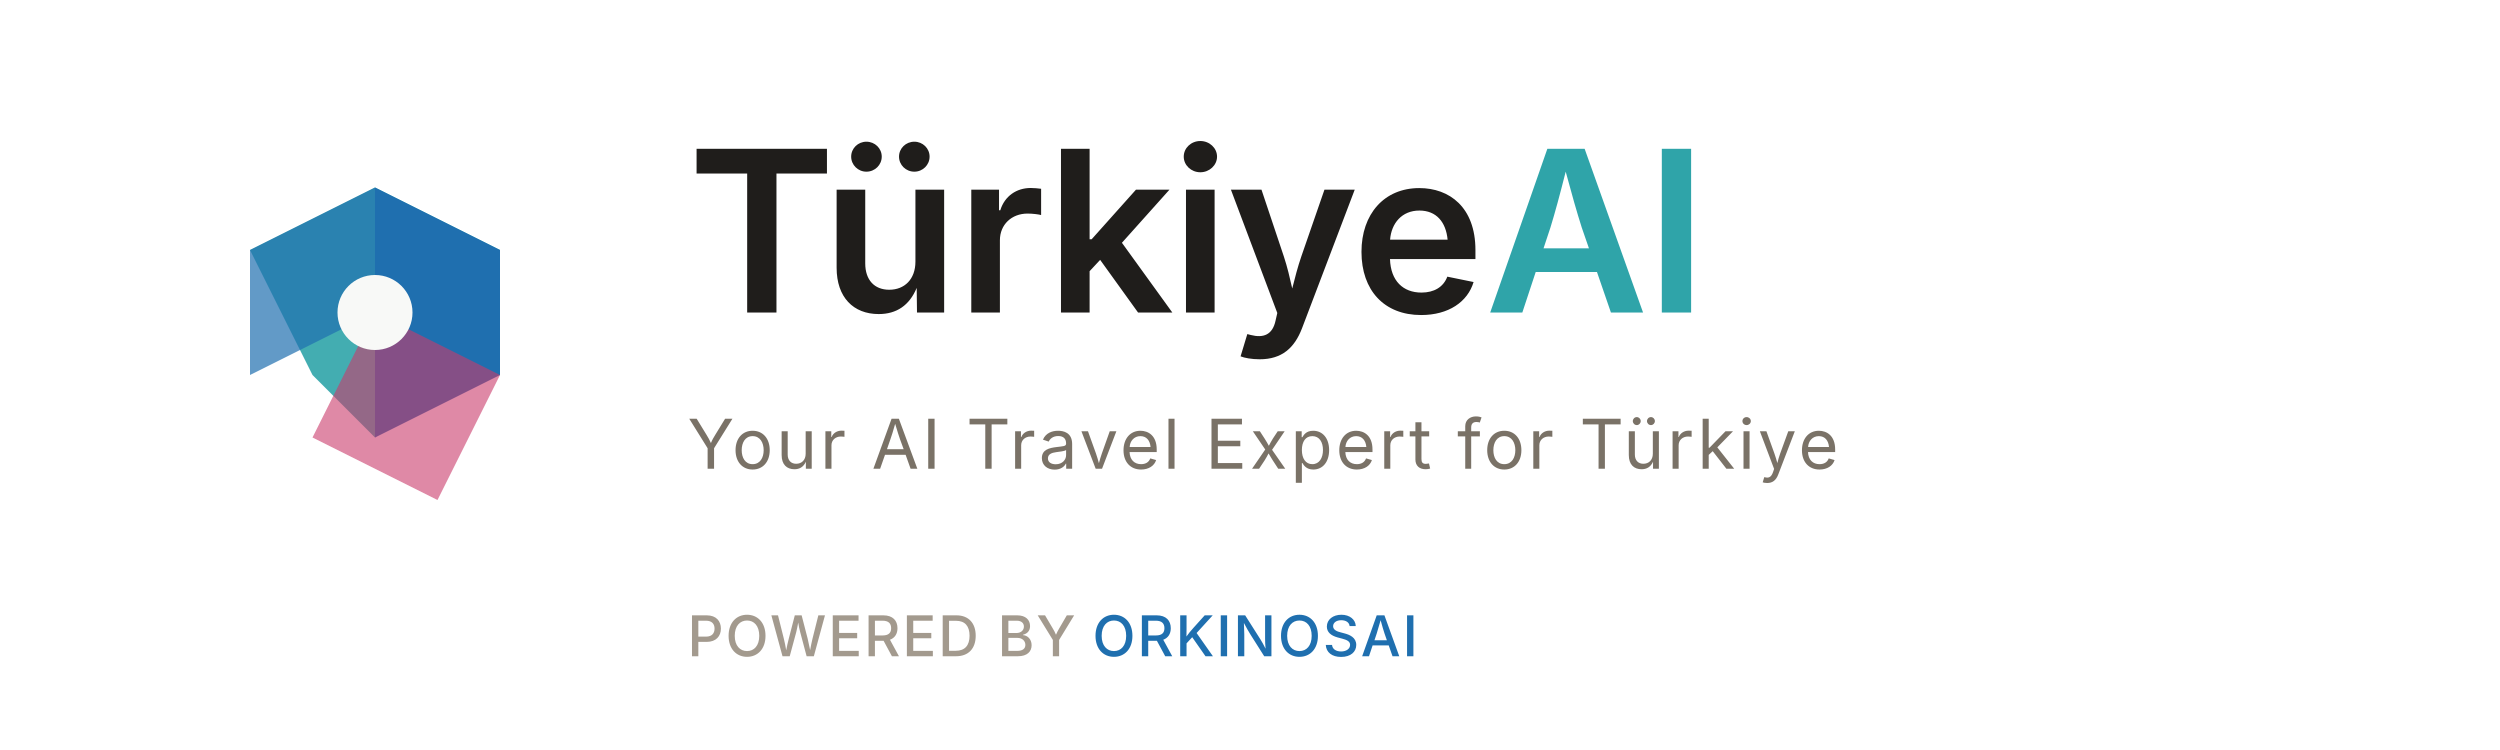
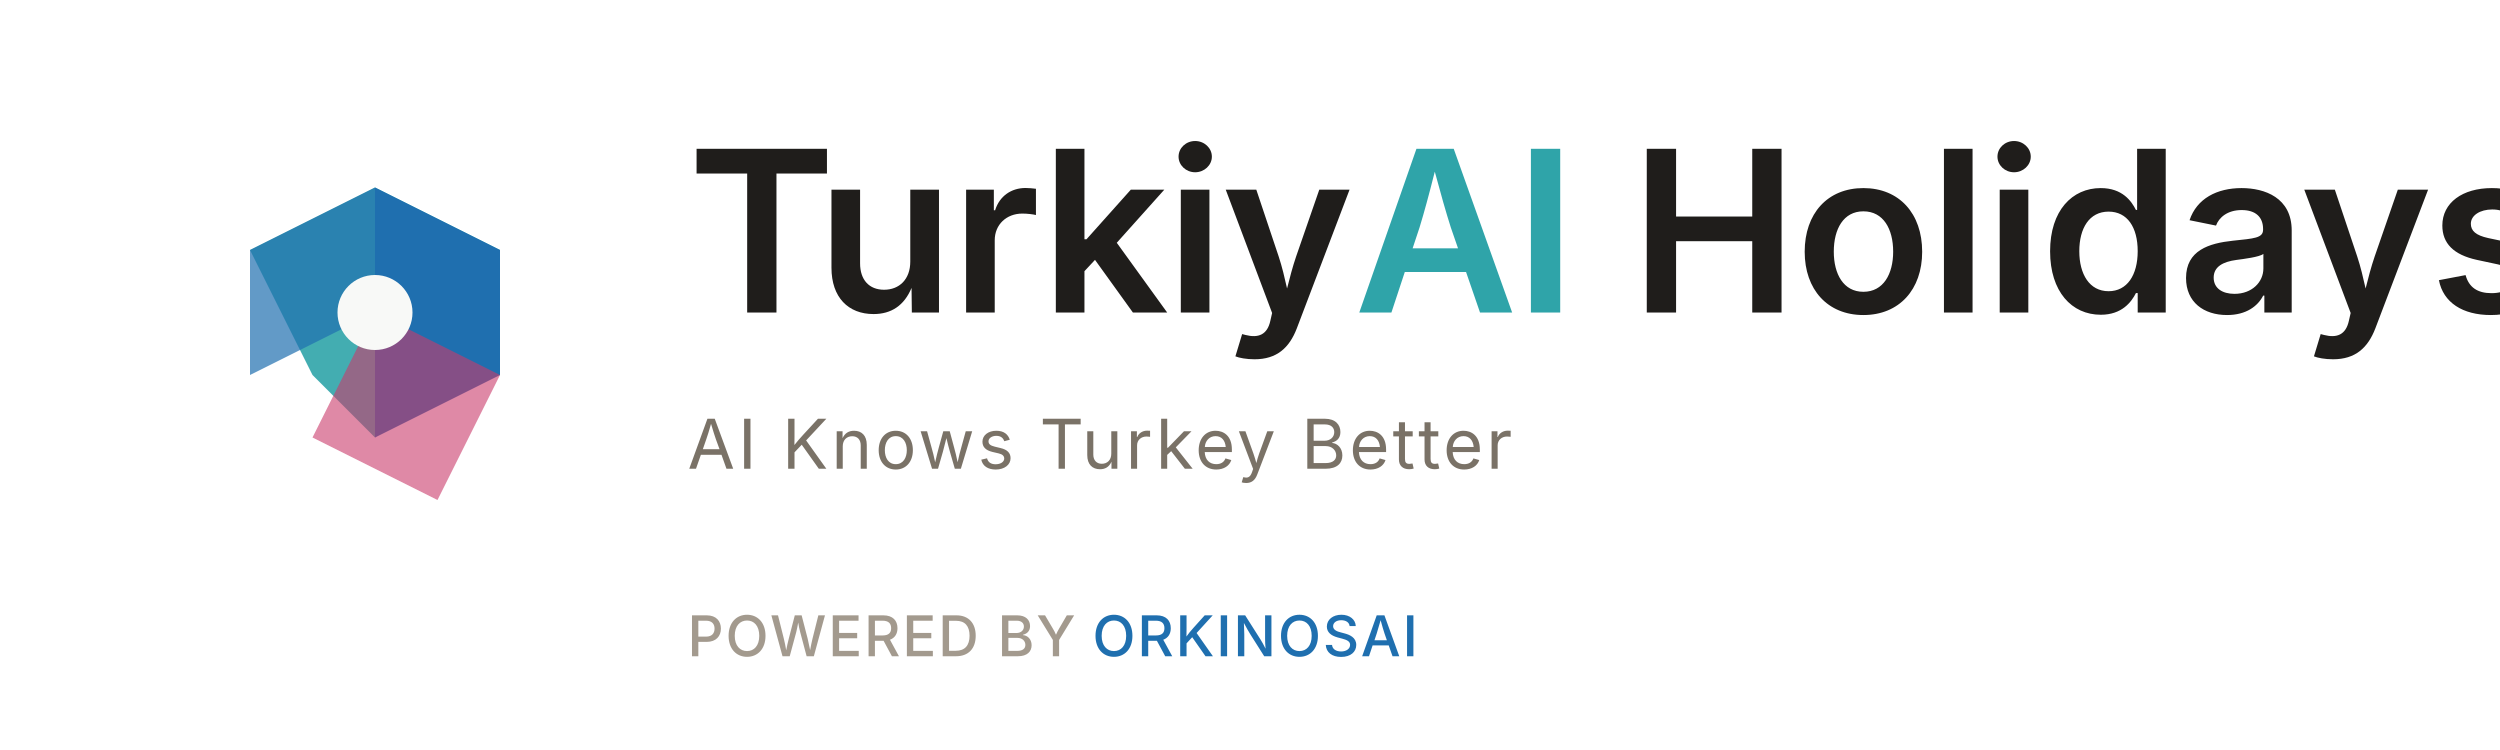
<svg xmlns="http://www.w3.org/2000/svg" viewBox="0 0 400 120">
  <g id="mark">
    <path d="M 40 40 L 60 30 L 80 40 L 70 60 L 60 70 L 50 60 Z" fill="#2FA4A9" opacity="0.9" />
    <path d="M 60 30 L 80 40 L 80 60 L 60 70 Z" fill="#1F6FAF" />
    <path d="M 40 40 L 60 30 L 60 50 L 40 60 Z" fill="#1F6FAF" opacity="0.7" />
    <path d="M 60 50 L 80 60 L 70 80 L 50 70 Z" fill="#C93A6A" opacity="0.6" />
    <circle cx="60" cy="50" r="6" fill="#F8F9F7" />
  </g>
  <g id="wordmark" transform="translate(110, 0)">
    <text x="0" y="50" font-family="Inter, sans-serif" font-size="36" font-weight="600" fill="#1F1D1B" letter-spacing="-0.5">
-       Türkiye<tspan fill="#2FA4A9">AI</tspan>
+       Turkiy<tspan fill="#2FA4A9">AI</tspan> Holidays
    </text>
    <text x="0" y="75" font-family="Inter, sans-serif" font-size="11" font-weight="400" fill="#7A7267" letter-spacing="0.5">
-       Your AI Travel Expert for Türkiye
+       AI Knows Turkey Better
    </text>
  </g>
  <g id="endorsement" transform="translate(110, 85)">
    <text x="0" y="20" font-family="Inter, sans-serif" font-size="9" font-weight="500" fill="#A39A8E" letter-spacing="0.3">
      POWERED BY <tspan fill="#1F6FAF">ORKINOSAI</tspan>
    </text>
  </g>
</svg>
